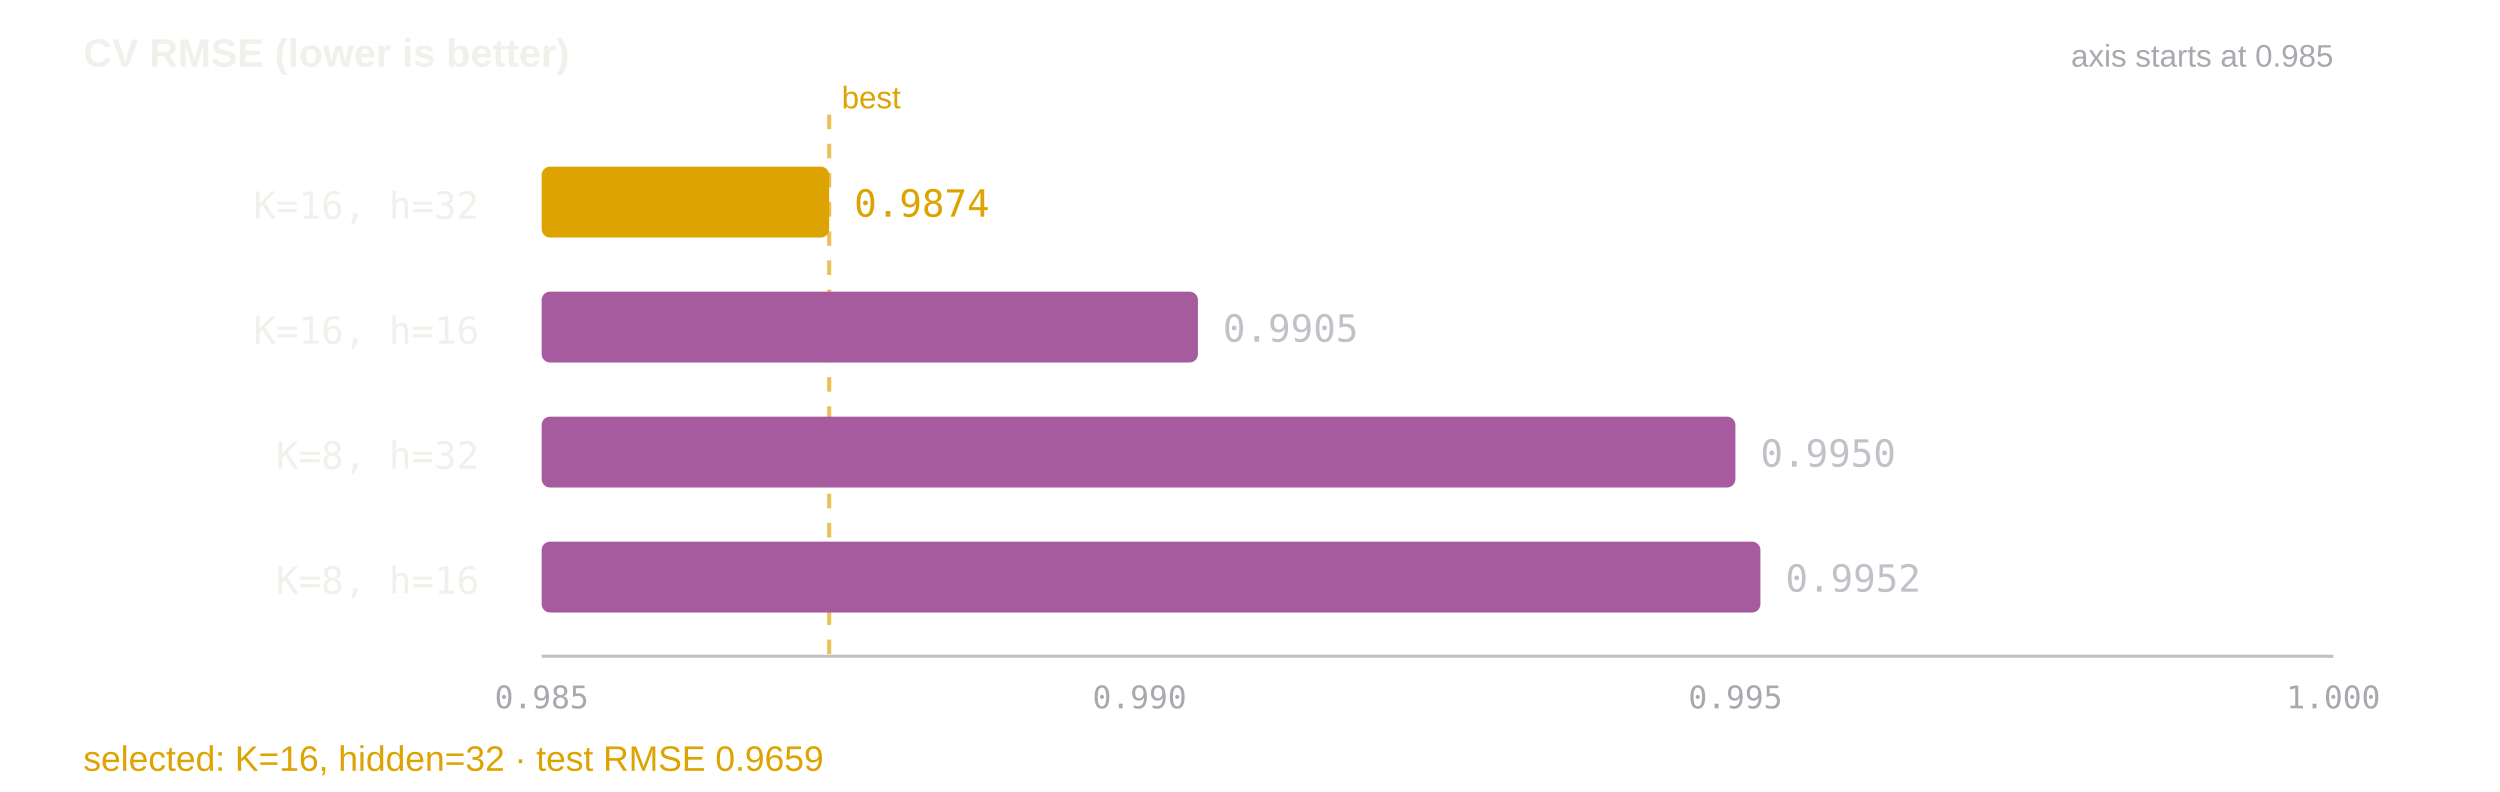
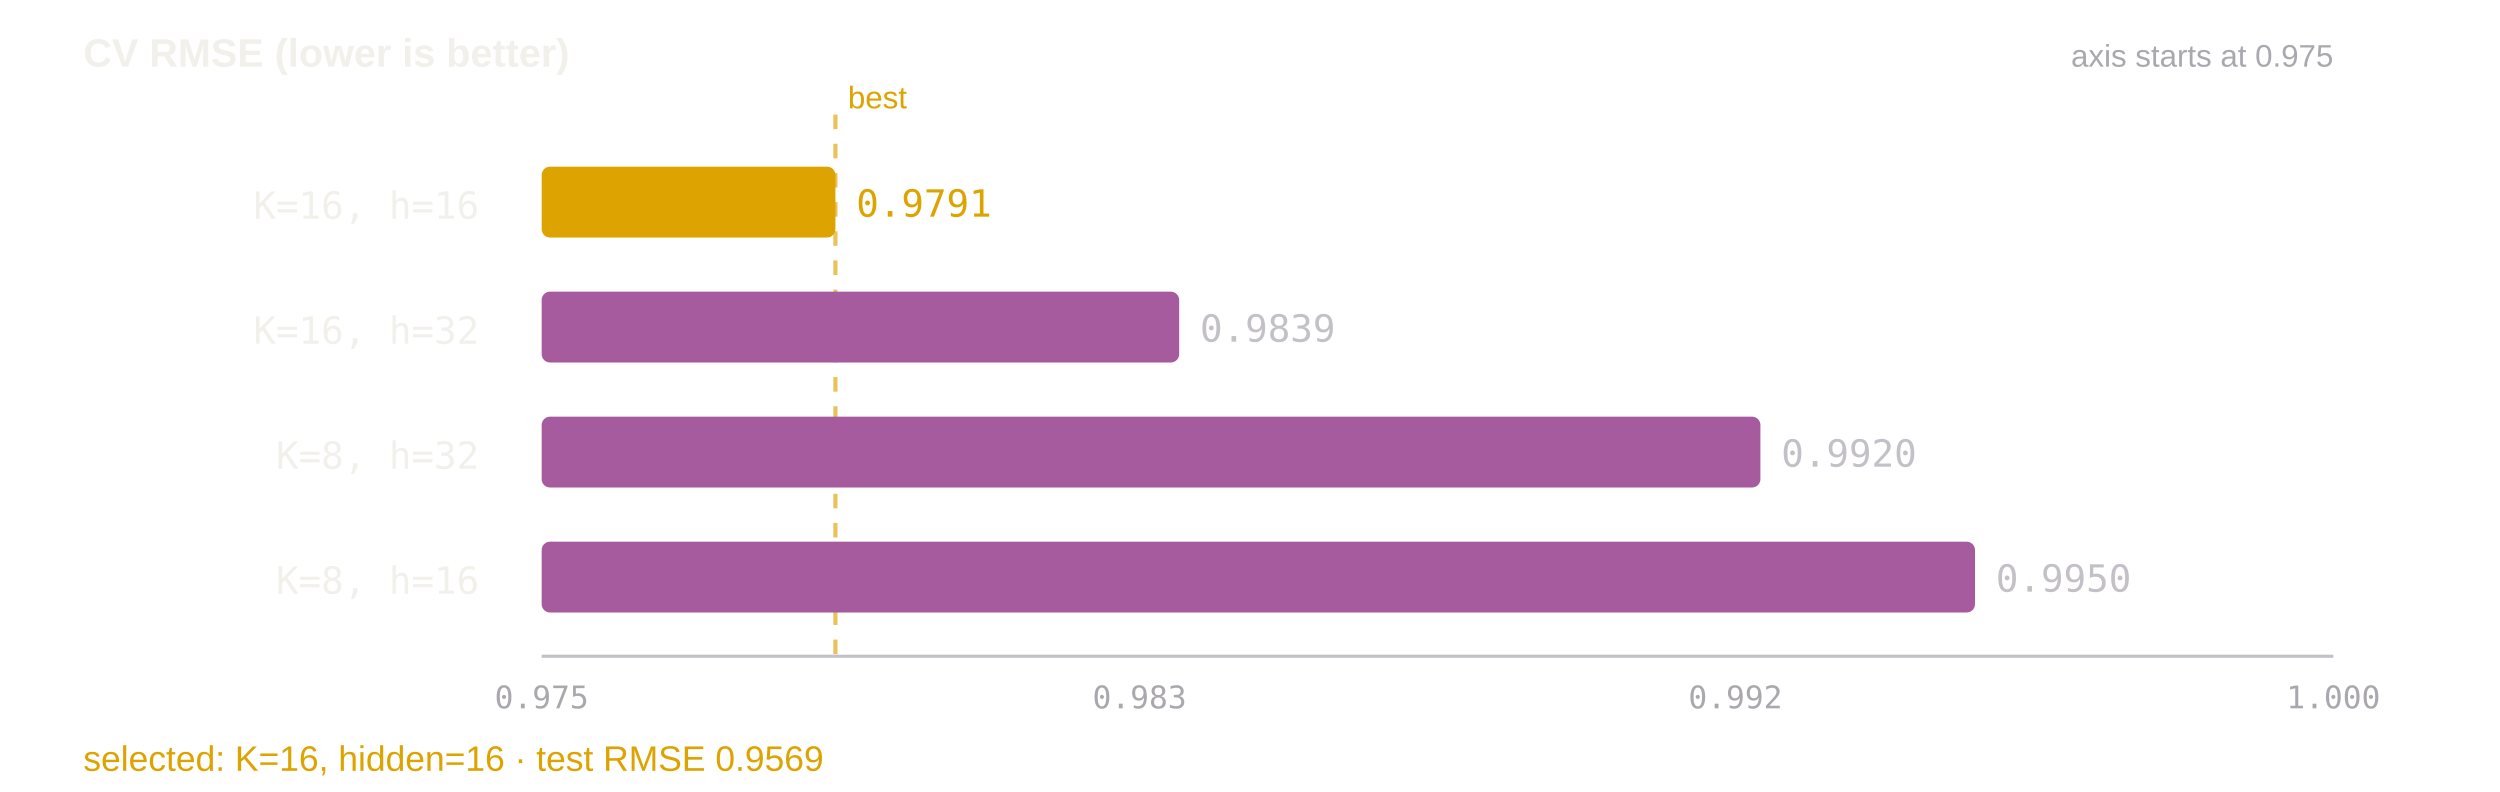
- <svg xmlns="http://www.w3.org/2000/svg" width="1200" height="380" viewBox="0 0 1200 380" role="img" aria-label="Cross-validation RMSE for four NCF settings; K=16 and hidden=32 is best at 0.9874.">
+ <svg xmlns="http://www.w3.org/2000/svg" width="1200" height="380" viewBox="0 0 1200 380" role="img" aria-label="Cross-validation RMSE for four NCF settings; K=16 and hidden=16 is best at 0.9791.">
  <text x="40" y="32" font-family="Avenir Next, Helvetica Neue, Arial, sans-serif" font-size="19" font-weight="700" fill="#f2f0eb">CV RMSE (lower is better)</text>
-   <text x="1120" y="32" text-anchor="end" font-family="Avenir Next, Helvetica Neue, Arial, sans-serif" font-size="15" fill="#aaa8ae">axis starts at 0.985</text>
+   <text x="1120" y="32" text-anchor="end" font-family="Avenir Next, Helvetica Neue, Arial, sans-serif" font-size="15" fill="#aaa8ae">axis starts at 0.975</text>
  <g font-family="Menlo, monospace" font-size="18" fill="#f2f0eb" text-anchor="end">
-     <text x="230" y="105">K=16, h=32</text>
-     <text x="230" y="165">K=16, h=16</text>
+     <text x="230" y="105">K=16, h=16</text>
+     <text x="230" y="165">K=16, h=32</text>
    <text x="230" y="225">K=8, h=32</text>
    <text x="230" y="285">K=8, h=16</text>
  </g>
-   <line x1="398" y1="55" x2="398" y2="315" stroke="#dda300" stroke-width="2" stroke-dasharray="7 7" opacity="0.65" />
-   <text x="404" y="52" font-family="Avenir Next, Helvetica Neue, Arial, sans-serif" font-size="15" fill="#dda300">best</text>
-   <rect x="260" y="80" width="138" height="34" rx="4" fill="#dda300" />
-   <text x="410" y="104" font-family="Menlo, monospace" font-size="18" fill="#dda300">0.9874</text>
-   <rect x="260" y="140" width="315" height="34" rx="4" fill="#a65b9f" />
-   <text x="587" y="164" font-family="Menlo, monospace" font-size="18" fill="#c3c0c8">0.9905</text>
-   <rect x="260" y="200" width="573" height="34" rx="4" fill="#a65b9f" />
-   <text x="845" y="224" font-family="Menlo, monospace" font-size="18" fill="#c3c0c8">0.9950</text>
-   <rect x="260" y="260" width="585" height="34" rx="4" fill="#a65b9f" />
-   <text x="857" y="284" font-family="Menlo, monospace" font-size="18" fill="#c3c0c8">0.9952</text>
+   <line x1="401" y1="55" x2="401" y2="315" stroke="#dda300" stroke-width="2" stroke-dasharray="7 7" opacity="0.65" />
+   <text x="407" y="52" font-family="Avenir Next, Helvetica Neue, Arial, sans-serif" font-size="15" fill="#dda300">best</text>
+   <rect x="260" y="80" width="141" height="34" rx="4" fill="#dda300" />
+   <text x="411" y="104" font-family="Menlo, monospace" font-size="18" fill="#dda300">0.9791</text>
+   <rect x="260" y="140" width="306" height="34" rx="4" fill="#a65b9f" />
+   <text x="576" y="164" font-family="Menlo, monospace" font-size="18" fill="#c3c0c8">0.9839</text>
+   <rect x="260" y="200" width="585" height="34" rx="4" fill="#a65b9f" />
+   <text x="855" y="224" font-family="Menlo, monospace" font-size="18" fill="#c3c0c8">0.9920</text>
+   <rect x="260" y="260" width="688" height="34" rx="4" fill="#a65b9f" />
+   <text x="958" y="284" font-family="Menlo, monospace" font-size="18" fill="#c3c0c8">0.9950</text>
  <line x1="260" y1="315" x2="1120" y2="315" stroke="#c3c0c8" stroke-width="1.5" />
  <g font-family="Menlo, monospace" font-size="15" fill="#aaa8ae" text-anchor="middle">
-     <text x="260" y="340">0.985</text>
-     <text x="547" y="340">0.990</text>
-     <text x="833" y="340">0.995</text>
+     <text x="260" y="340">0.975</text>
+     <text x="547" y="340">0.983</text>
+     <text x="833" y="340">0.992</text>
    <text x="1120" y="340">1.000</text>
  </g>
-   <text x="40" y="370" font-family="Avenir Next, Helvetica Neue, Arial, sans-serif" font-size="17" fill="#dda300">selected: K=16, hidden=32 · test RMSE 0.9659</text>
+   <text x="40" y="370" font-family="Avenir Next, Helvetica Neue, Arial, sans-serif" font-size="17" fill="#dda300">selected: K=16, hidden=16 · test RMSE 0.9569</text>
</svg>
